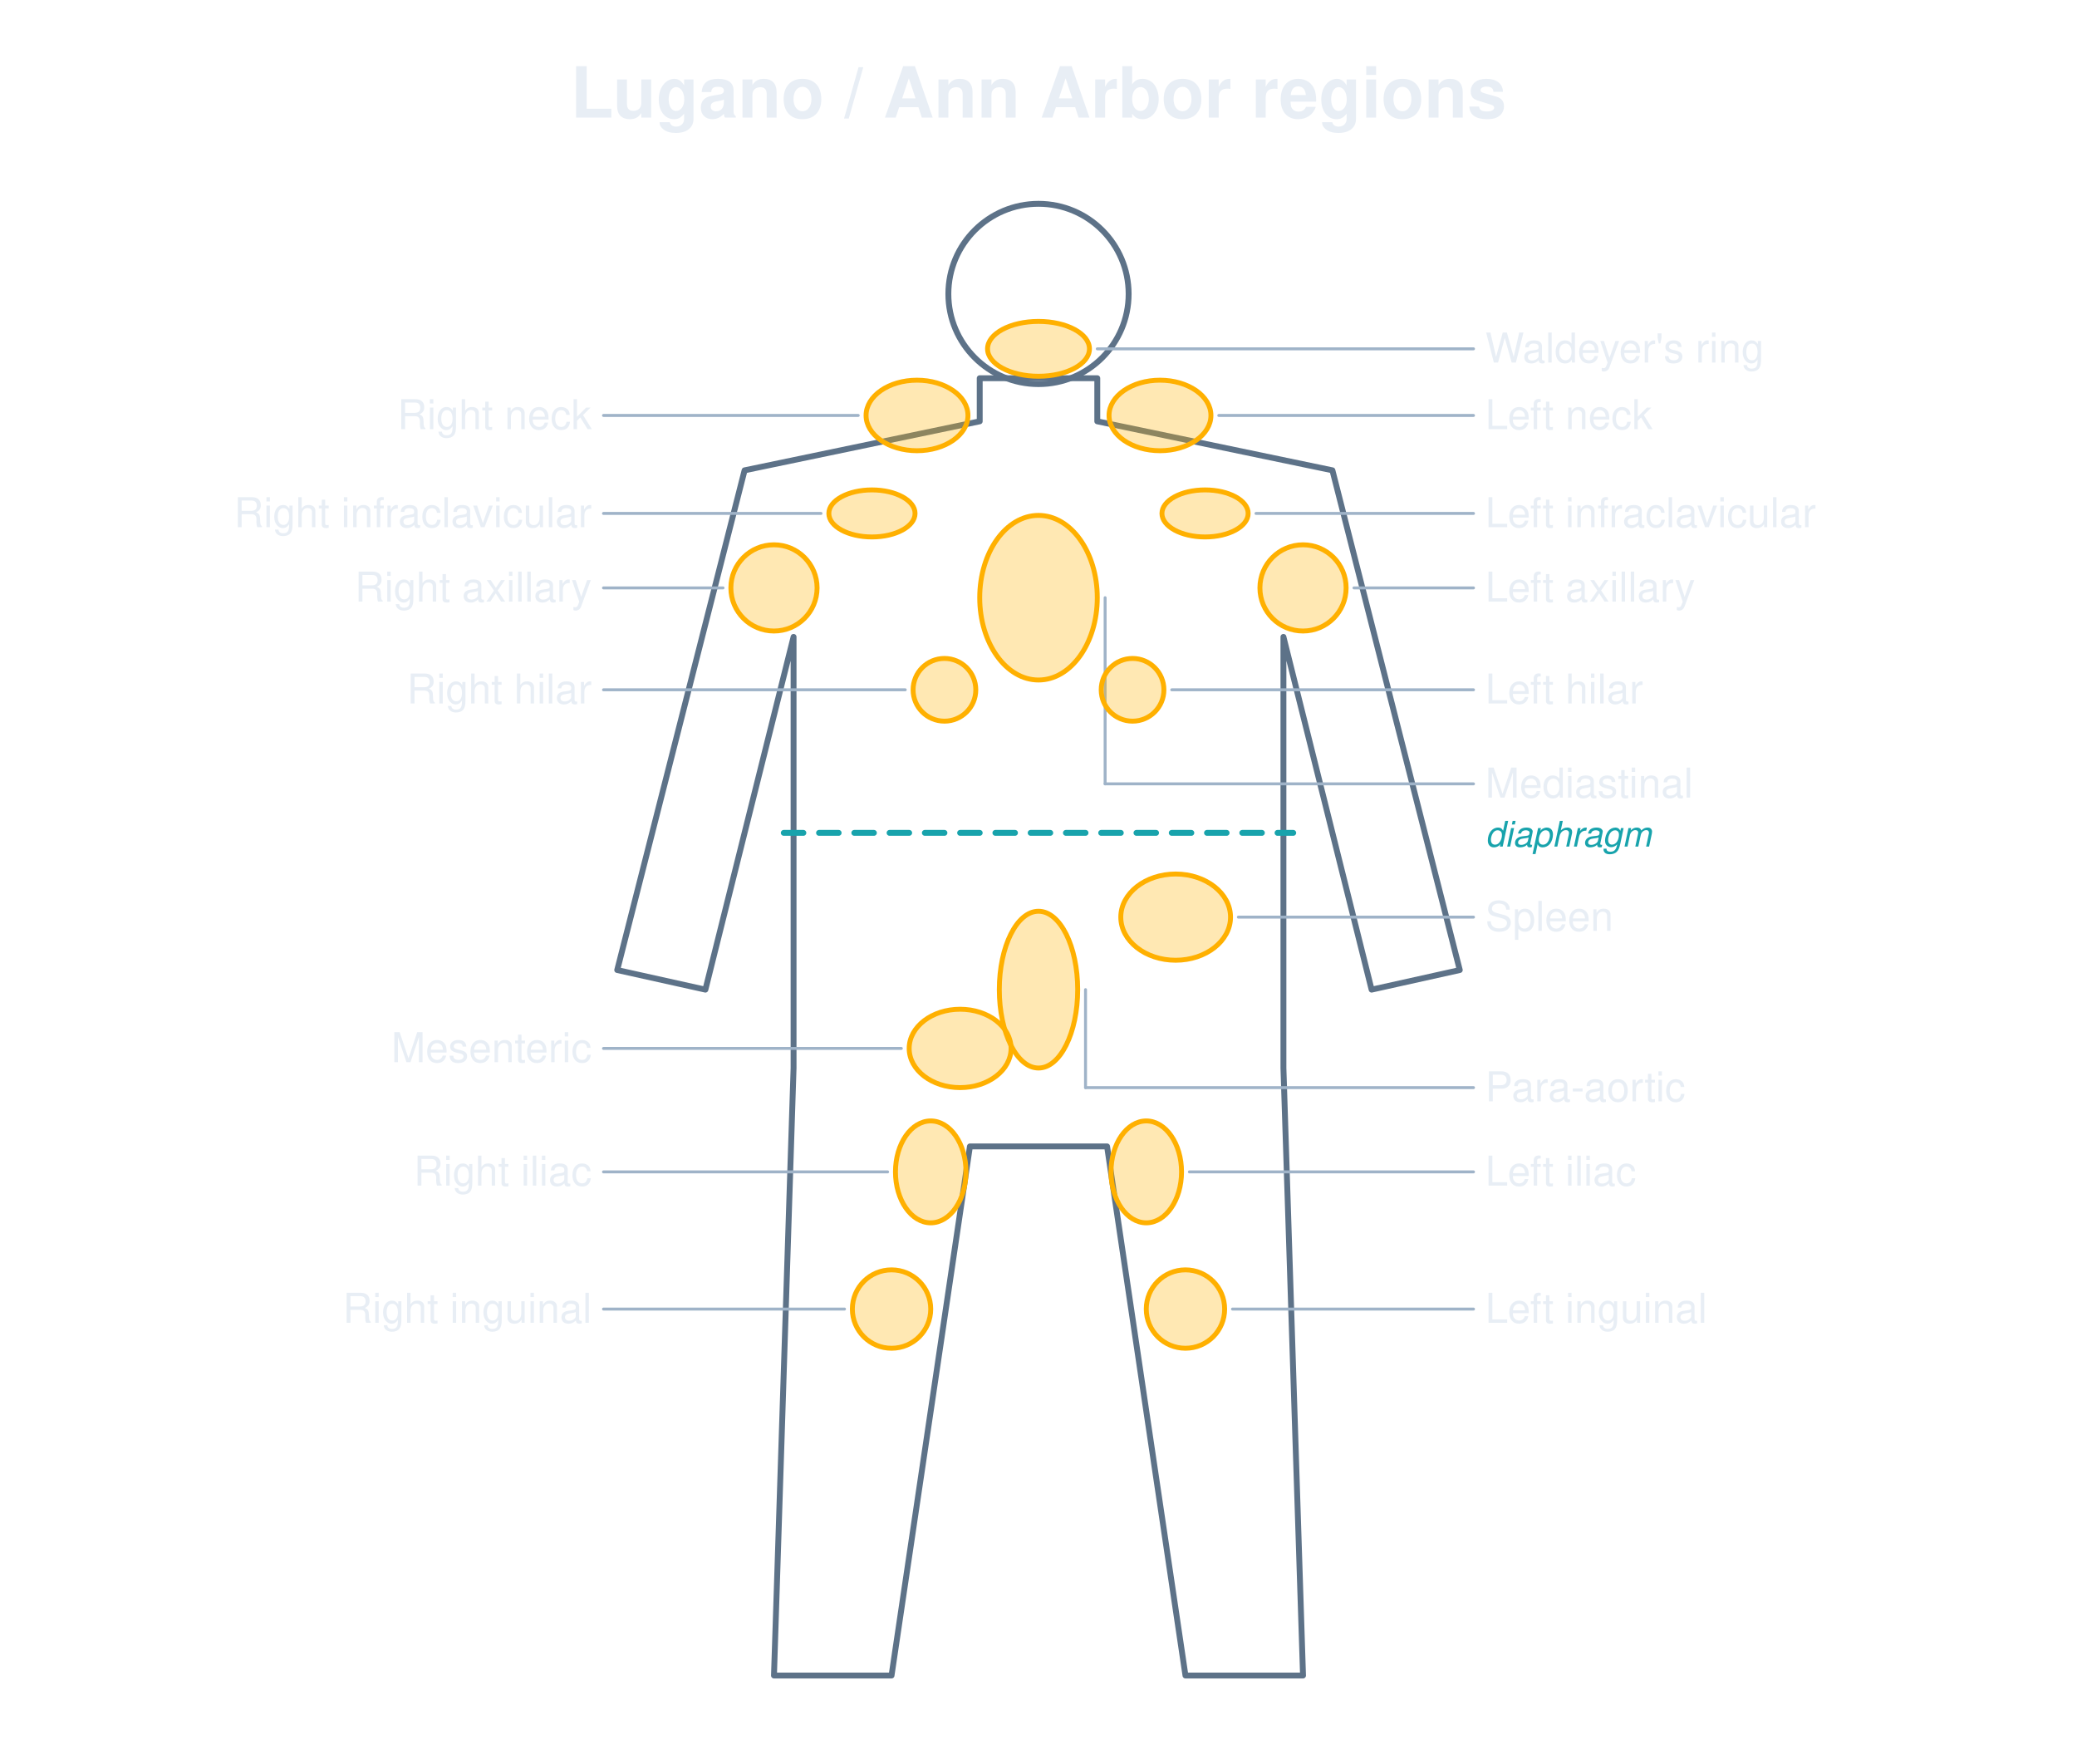
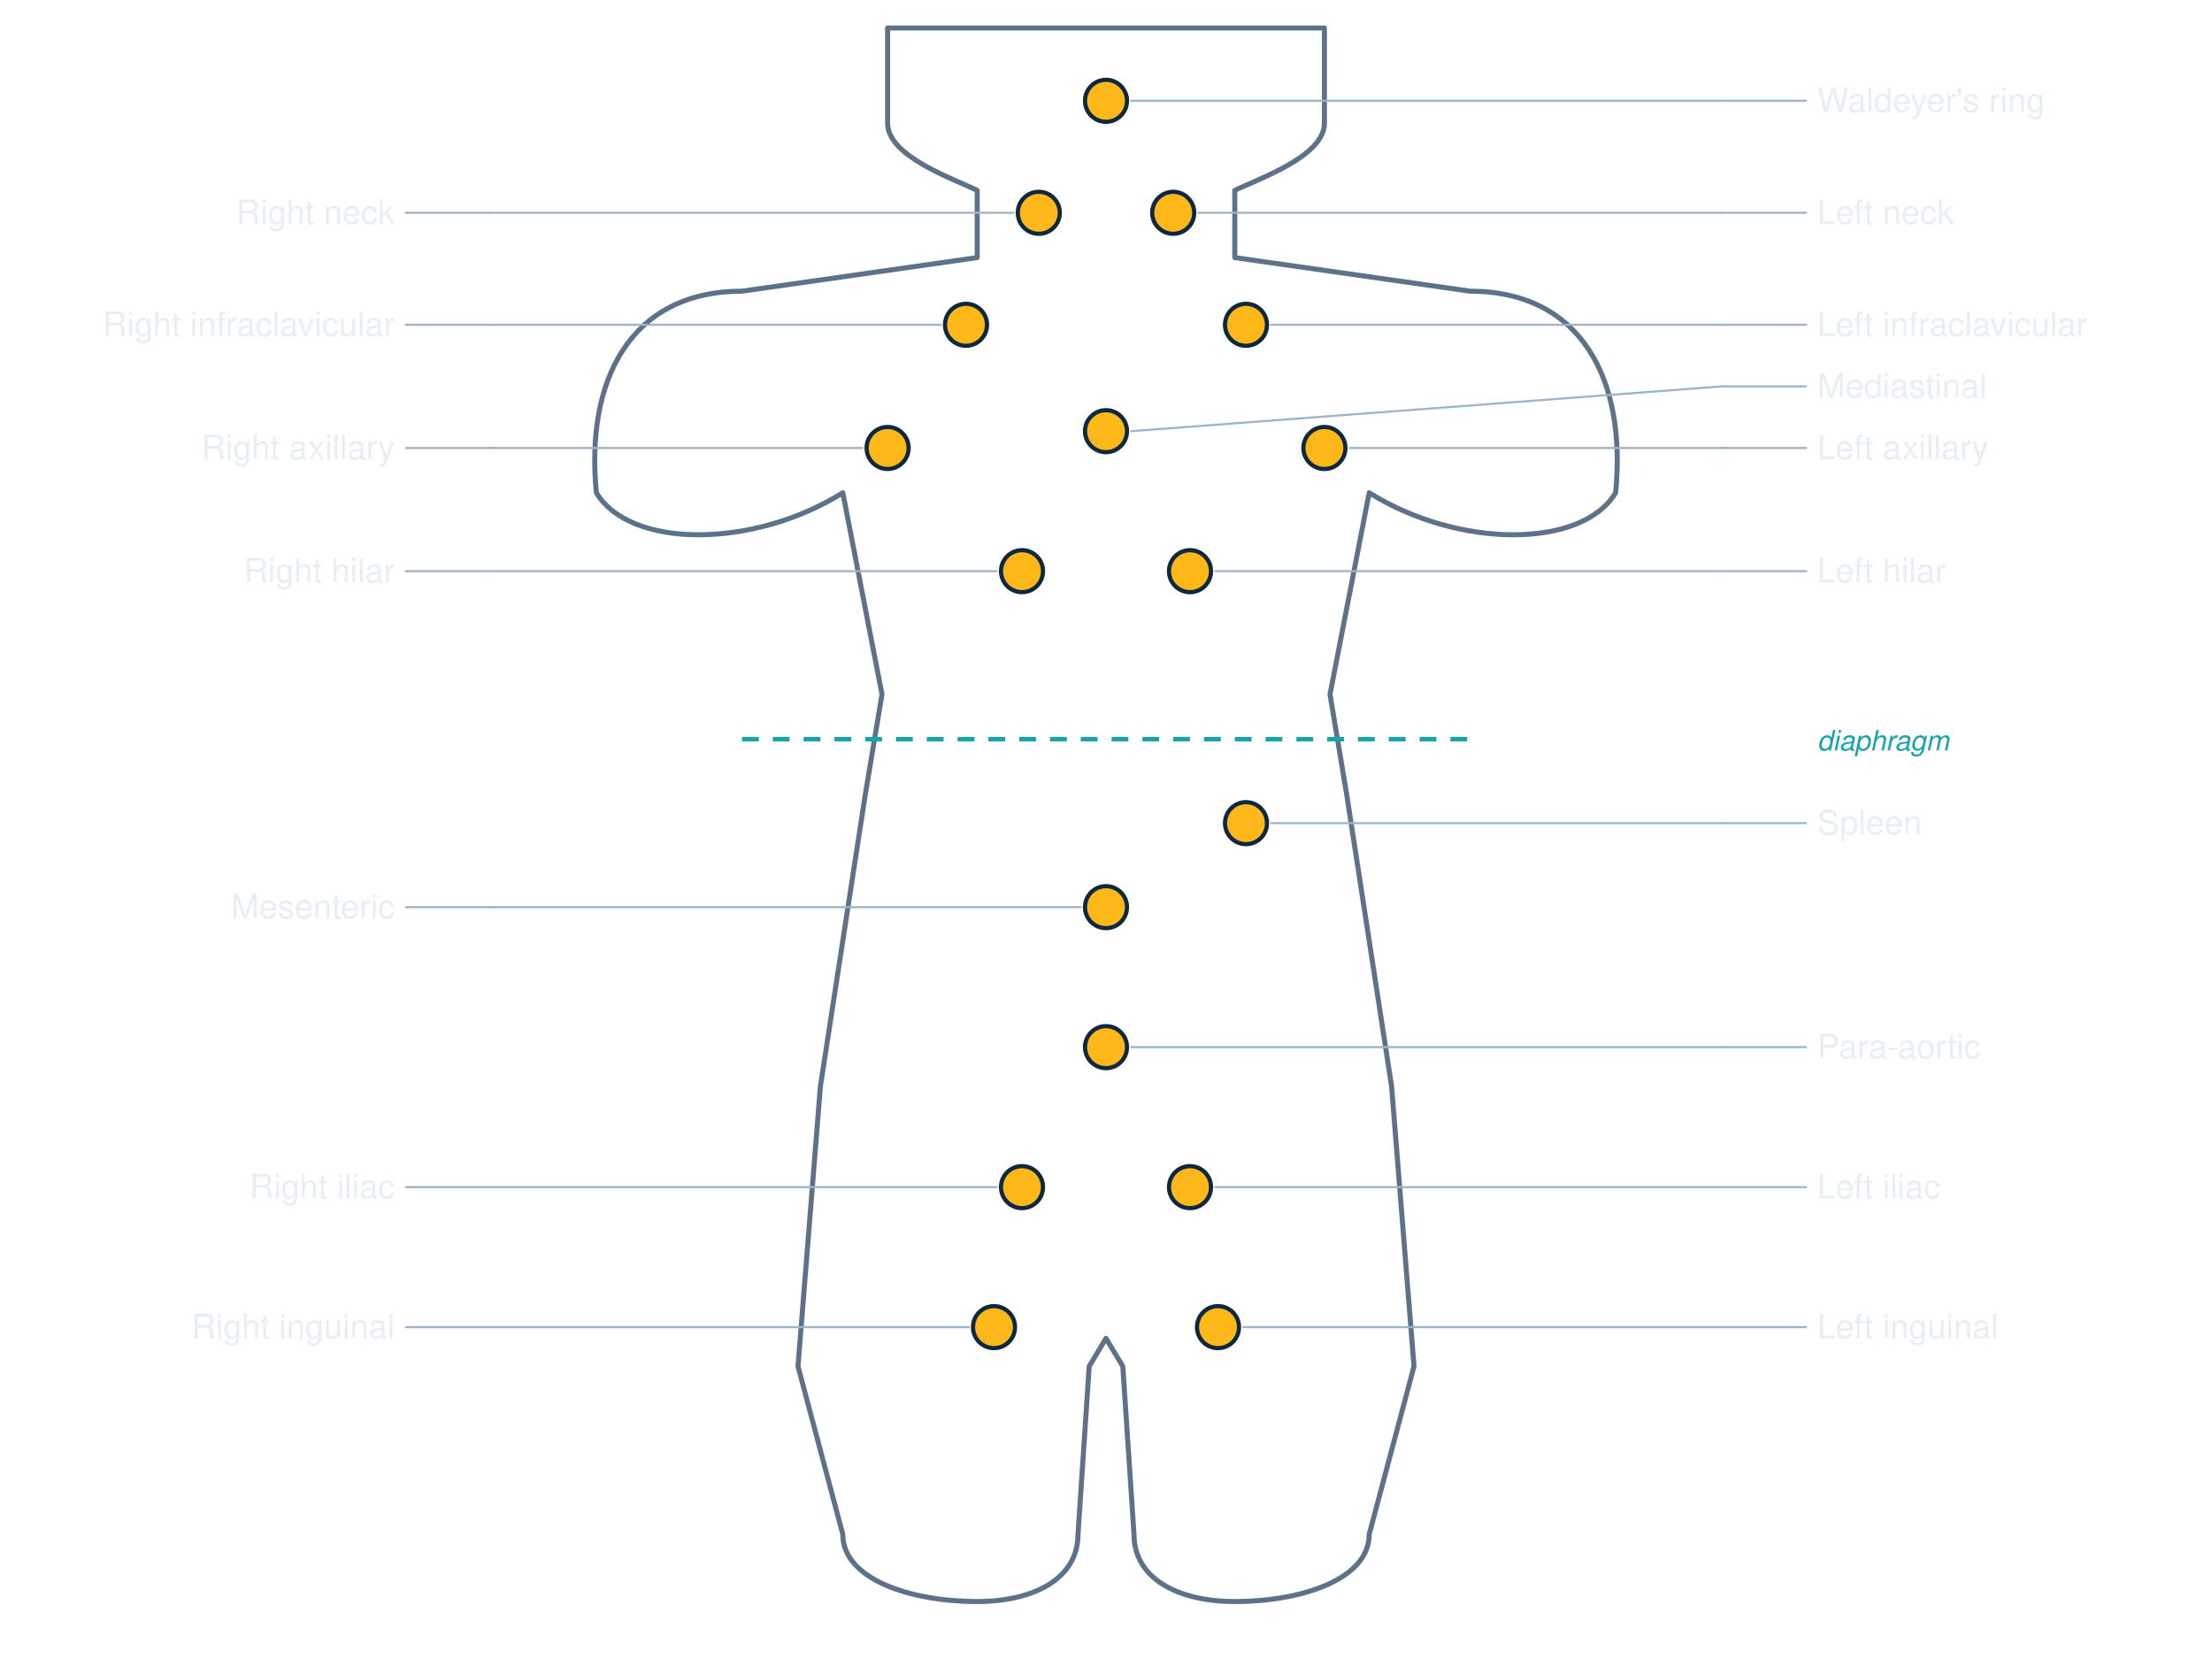
- <svg xmlns="http://www.w3.org/2000/svg" viewBox="0 0 1060 900" width="1060" height="900" font-family="Helvetica Neue, Helvetica, Arial, sans-serif">
-   <text x="530" y="60" font-size="36" fill="#e8eef5" text-anchor="middle" font-weight="700">Lugano / Ann Arbor regions</text>
-   <circle cx="530" cy="150" r="46" fill="none" stroke="#5d7288" stroke-width="3" />
-   <path d="M500 193 L500 215 L380 240 L315 495 L360 505 L405 325 L405 545 L395 855 L455 855 L495 585 L565 585 L605 855 L665 855 L655 545 L655 325 L700 505 L745 495 L680 240 L560 215 L560 193 Z" stroke="#5d7288" stroke-width="3" fill="none" stroke-linejoin="round" stroke-linecap="round" opacity="1" />
-   <line x1="400" y1="425" x2="660" y2="425" stroke="#18A3AC" stroke-width="3" stroke-linecap="round" stroke-dasharray="10 8" />
-   <text x="758" y="432" font-size="18" fill="#18A3AC" text-anchor="start" font-weight="400" font-style="italic">diaphragm</text>
-   <ellipse cx="530" cy="178" rx="26" ry="14" fill="#ffb000" fill-opacity="0.3" stroke="#ffb000" stroke-width="2.5" />
-   <line x1="560" y1="178" x2="752" y2="178" stroke="#9fb3c8" stroke-width="1.5" stroke-linecap="round" />
-   <text x="758" y="185" font-size="21" fill="#e8eef5" text-anchor="start" font-weight="400">Waldeyer's ring</text>
-   <ellipse cx="468" cy="212" rx="26" ry="18" fill="#ffb000" fill-opacity="0.3" stroke="#ffb000" stroke-width="2.5" />
-   <line x1="438" y1="212" x2="308" y2="212" stroke="#9fb3c8" stroke-width="1.5" stroke-linecap="round" />
-   <text x="302" y="219" font-size="21" fill="#e8eef5" text-anchor="end" font-weight="400">Right neck</text>
-   <ellipse cx="592" cy="212" rx="26" ry="18" fill="#ffb000" fill-opacity="0.3" stroke="#ffb000" stroke-width="2.5" />
-   <line x1="622" y1="212" x2="752" y2="212" stroke="#9fb3c8" stroke-width="1.5" stroke-linecap="round" />
-   <text x="758" y="219" font-size="21" fill="#e8eef5" text-anchor="start" font-weight="400">Left neck</text>
-   <ellipse cx="445" cy="262" rx="22" ry="12" fill="#ffb000" fill-opacity="0.3" stroke="#ffb000" stroke-width="2.5" />
-   <line x1="419" y1="262" x2="308" y2="262" stroke="#9fb3c8" stroke-width="1.5" stroke-linecap="round" />
-   <text x="302" y="269" font-size="21" fill="#e8eef5" text-anchor="end" font-weight="400">Right infraclavicular</text>
-   <ellipse cx="615" cy="262" rx="22" ry="12" fill="#ffb000" fill-opacity="0.3" stroke="#ffb000" stroke-width="2.5" />
-   <line x1="641" y1="262" x2="752" y2="262" stroke="#9fb3c8" stroke-width="1.5" stroke-linecap="round" />
-   <text x="758" y="269" font-size="21" fill="#e8eef5" text-anchor="start" font-weight="400">Left infraclavicular</text>
-   <ellipse cx="395" cy="300" rx="22" ry="22" fill="#ffb000" fill-opacity="0.3" stroke="#ffb000" stroke-width="2.5" />
-   <line x1="369" y1="300" x2="308" y2="300" stroke="#9fb3c8" stroke-width="1.5" stroke-linecap="round" />
-   <text x="302" y="307" font-size="21" fill="#e8eef5" text-anchor="end" font-weight="400">Right axillary</text>
-   <ellipse cx="665" cy="300" rx="22" ry="22" fill="#ffb000" fill-opacity="0.3" stroke="#ffb000" stroke-width="2.5" />
-   <line x1="691" y1="300" x2="752" y2="300" stroke="#9fb3c8" stroke-width="1.5" stroke-linecap="round" />
-   <text x="758" y="307" font-size="21" fill="#e8eef5" text-anchor="start" font-weight="400">Left axillary</text>
-   <ellipse cx="530" cy="305" rx="30" ry="42" fill="#ffb000" fill-opacity="0.3" stroke="#ffb000" stroke-width="2.5" />
-   <line x1="564" y1="400" x2="752" y2="400" stroke="#9fb3c8" stroke-width="1.5" stroke-linecap="round" />
-   <line x1="564" y1="305" x2="564" y2="400" stroke="#9fb3c8" stroke-width="1.5" stroke-linecap="round" />
-   <text x="758" y="407" font-size="21" fill="#e8eef5" text-anchor="start" font-weight="400">Mediastinal</text>
-   <ellipse cx="482" cy="352" rx="16" ry="16" fill="#ffb000" fill-opacity="0.3" stroke="#ffb000" stroke-width="2.5" />
-   <line x1="462" y1="352" x2="308" y2="352" stroke="#9fb3c8" stroke-width="1.5" stroke-linecap="round" />
-   <text x="302" y="359" font-size="21" fill="#e8eef5" text-anchor="end" font-weight="400">Right hilar</text>
-   <ellipse cx="578" cy="352" rx="16" ry="16" fill="#ffb000" fill-opacity="0.3" stroke="#ffb000" stroke-width="2.5" />
-   <line x1="598" y1="352" x2="752" y2="352" stroke="#9fb3c8" stroke-width="1.5" stroke-linecap="round" />
-   <text x="758" y="359" font-size="21" fill="#e8eef5" text-anchor="start" font-weight="400">Left hilar</text>
-   <ellipse cx="600" cy="468" rx="28" ry="22" fill="#ffb000" fill-opacity="0.3" stroke="#ffb000" stroke-width="2.5" />
-   <line x1="632" y1="468" x2="752" y2="468" stroke="#9fb3c8" stroke-width="1.5" stroke-linecap="round" />
-   <text x="758" y="475" font-size="21" fill="#e8eef5" text-anchor="start" font-weight="400">Spleen</text>
-   <ellipse cx="530" cy="505" rx="20" ry="40" fill="#ffb000" fill-opacity="0.3" stroke="#ffb000" stroke-width="2.5" />
-   <line x1="554" y1="555" x2="752" y2="555" stroke="#9fb3c8" stroke-width="1.5" stroke-linecap="round" />
-   <line x1="554" y1="505" x2="554" y2="555" stroke="#9fb3c8" stroke-width="1.5" stroke-linecap="round" />
-   <text x="758" y="562" font-size="21" fill="#e8eef5" text-anchor="start" font-weight="400">Para-aortic</text>
-   <ellipse cx="490" cy="535" rx="26" ry="20" fill="#ffb000" fill-opacity="0.3" stroke="#ffb000" stroke-width="2.5" />
-   <line x1="460" y1="535" x2="308" y2="535" stroke="#9fb3c8" stroke-width="1.5" stroke-linecap="round" />
-   <text x="302" y="542" font-size="21" fill="#e8eef5" text-anchor="end" font-weight="400">Mesenteric</text>
-   <ellipse cx="475" cy="598" rx="18" ry="26" fill="#ffb000" fill-opacity="0.3" stroke="#ffb000" stroke-width="2.5" />
-   <line x1="453" y1="598" x2="308" y2="598" stroke="#9fb3c8" stroke-width="1.5" stroke-linecap="round" />
-   <text x="302" y="605" font-size="21" fill="#e8eef5" text-anchor="end" font-weight="400">Right iliac</text>
-   <ellipse cx="585" cy="598" rx="18" ry="26" fill="#ffb000" fill-opacity="0.3" stroke="#ffb000" stroke-width="2.5" />
-   <line x1="607" y1="598" x2="752" y2="598" stroke="#9fb3c8" stroke-width="1.5" stroke-linecap="round" />
-   <text x="758" y="605" font-size="21" fill="#e8eef5" text-anchor="start" font-weight="400">Left iliac</text>
-   <ellipse cx="455" cy="668" rx="20" ry="20" fill="#ffb000" fill-opacity="0.3" stroke="#ffb000" stroke-width="2.5" />
-   <line x1="431" y1="668" x2="308" y2="668" stroke="#9fb3c8" stroke-width="1.5" stroke-linecap="round" />
-   <text x="302" y="675" font-size="21" fill="#e8eef5" text-anchor="end" font-weight="400">Right inguinal</text>
-   <ellipse cx="605" cy="668" rx="20" ry="20" fill="#ffb000" fill-opacity="0.3" stroke="#ffb000" stroke-width="2.5" />
-   <line x1="629" y1="668" x2="752" y2="668" stroke="#9fb3c8" stroke-width="1.5" stroke-linecap="round" />
-   <text x="758" y="675" font-size="21" fill="#e8eef5" text-anchor="start" font-weight="400">Left inguinal</text>
+ <svg xmlns="http://www.w3.org/2000/svg" viewBox="0 0 1580 1190" width="1580" height="1190" font-family="Helvetica Neue, Helvetica, Arial, sans-serif">
+   <g transform="translate(330 20) scale(4)">
+     <path d="M 76 0 L 76 17 C 76 23, 88 27, 92 29 L 92 41 L 50 47 C 30 47, 22 63, 24 83 C 30 93, 52 93, 68 83 L 75 119 L 72 137 L 64 189 L 60 239 L 68 269 C 68 277, 80 281, 92 281 C 102 281, 110 277, 110 269 L 112 239 L 115 234 L 118 239 L 120 269 C 120 277, 128 281, 138 281 C 150 281, 162 277, 162 269 L 170 239 L 166 189 L 158 137 L 155 119 L 162 83 C 178 93, 200 93, 206 83 C 208 63, 200 47, 180 47 L 138 41 L 138 29 C 142 27, 154 23, 154 17 L 154 0 Z" fill="none" stroke="#5d7288" stroke-width="0.9" stroke-linejoin="round" />
+     <line x1="50" y1="127" x2="180" y2="127" stroke="#18A3AC" stroke-width="0.8" stroke-dasharray="3 2.5" />
+   </g>
+   <circle cx="790" cy="72" r="15" fill="#ffb000" fill-opacity="0.9" stroke="#0e2841" stroke-width="3" />
+   <line x1="808" y1="72" x2="1230" y2="72" stroke="#9fb3c8" stroke-width="1.5" stroke-linecap="round" />
+   <line x1="1230" y1="72" x2="1290" y2="72" stroke="#9fb3c8" stroke-width="1.5" stroke-linecap="round" />
+   <text x="1298" y="80" font-size="24" fill="#e8eef5" text-anchor="start" font-weight="400">Waldeyer's ring</text>
+   <circle cx="742" cy="152" r="15" fill="#ffb000" fill-opacity="0.9" stroke="#0e2841" stroke-width="3" />
+   <line x1="724" y1="152" x2="350" y2="152" stroke="#9fb3c8" stroke-width="1.5" stroke-linecap="round" />
+   <line x1="350" y1="152" x2="290" y2="152" stroke="#9fb3c8" stroke-width="1.5" stroke-linecap="round" />
+   <text x="282" y="160" font-size="24" fill="#e8eef5" text-anchor="end" font-weight="400">Right neck</text>
+   <circle cx="838" cy="152" r="15" fill="#ffb000" fill-opacity="0.9" stroke="#0e2841" stroke-width="3" />
+   <line x1="856" y1="152" x2="1230" y2="152" stroke="#9fb3c8" stroke-width="1.5" stroke-linecap="round" />
+   <line x1="1230" y1="152" x2="1290" y2="152" stroke="#9fb3c8" stroke-width="1.5" stroke-linecap="round" />
+   <text x="1298" y="160" font-size="24" fill="#e8eef5" text-anchor="start" font-weight="400">Left neck</text>
+   <circle cx="690" cy="232" r="15" fill="#ffb000" fill-opacity="0.9" stroke="#0e2841" stroke-width="3" />
+   <line x1="672" y1="232" x2="350" y2="232" stroke="#9fb3c8" stroke-width="1.5" stroke-linecap="round" />
+   <line x1="350" y1="232" x2="290" y2="232" stroke="#9fb3c8" stroke-width="1.5" stroke-linecap="round" />
+   <text x="282" y="240" font-size="24" fill="#e8eef5" text-anchor="end" font-weight="400">Right infraclavicular</text>
+   <circle cx="890" cy="232" r="15" fill="#ffb000" fill-opacity="0.9" stroke="#0e2841" stroke-width="3" />
+   <line x1="908" y1="232" x2="1230" y2="232" stroke="#9fb3c8" stroke-width="1.5" stroke-linecap="round" />
+   <line x1="1230" y1="232" x2="1290" y2="232" stroke="#9fb3c8" stroke-width="1.5" stroke-linecap="round" />
+   <text x="1298" y="240" font-size="24" fill="#e8eef5" text-anchor="start" font-weight="400">Left infraclavicular</text>
+   <circle cx="634" cy="320" r="15" fill="#ffb000" fill-opacity="0.9" stroke="#0e2841" stroke-width="3" />
+   <line x1="616" y1="320" x2="350" y2="320" stroke="#9fb3c8" stroke-width="1.5" stroke-linecap="round" />
+   <line x1="350" y1="320" x2="290" y2="320" stroke="#9fb3c8" stroke-width="1.5" stroke-linecap="round" />
+   <text x="282" y="328" font-size="24" fill="#e8eef5" text-anchor="end" font-weight="400">Right axillary</text>
+   <circle cx="946" cy="320" r="15" fill="#ffb000" fill-opacity="0.9" stroke="#0e2841" stroke-width="3" />
+   <line x1="964" y1="320" x2="1230" y2="320" stroke="#9fb3c8" stroke-width="1.5" stroke-linecap="round" />
+   <line x1="1230" y1="320" x2="1290" y2="320" stroke="#9fb3c8" stroke-width="1.5" stroke-linecap="round" />
+   <text x="1298" y="328" font-size="24" fill="#e8eef5" text-anchor="start" font-weight="400">Left axillary</text>
+   <circle cx="790" cy="308" r="15" fill="#ffb000" fill-opacity="0.9" stroke="#0e2841" stroke-width="3" />
+   <line x1="808" y1="308" x2="1230" y2="276" stroke="#9fb3c8" stroke-width="1.5" stroke-linecap="round" />
+   <line x1="1230" y1="276" x2="1290" y2="276" stroke="#9fb3c8" stroke-width="1.5" stroke-linecap="round" />
+   <text x="1298" y="284" font-size="24" fill="#e8eef5" text-anchor="start" font-weight="400">Mediastinal</text>
+   <circle cx="730" cy="408" r="15" fill="#ffb000" fill-opacity="0.9" stroke="#0e2841" stroke-width="3" />
+   <line x1="712" y1="408" x2="350" y2="408" stroke="#9fb3c8" stroke-width="1.5" stroke-linecap="round" />
+   <line x1="350" y1="408" x2="290" y2="408" stroke="#9fb3c8" stroke-width="1.5" stroke-linecap="round" />
+   <text x="282" y="416" font-size="24" fill="#e8eef5" text-anchor="end" font-weight="400">Right hilar</text>
+   <circle cx="850" cy="408" r="15" fill="#ffb000" fill-opacity="0.9" stroke="#0e2841" stroke-width="3" />
+   <line x1="868" y1="408" x2="1230" y2="408" stroke="#9fb3c8" stroke-width="1.5" stroke-linecap="round" />
+   <line x1="1230" y1="408" x2="1290" y2="408" stroke="#9fb3c8" stroke-width="1.5" stroke-linecap="round" />
+   <text x="1298" y="416" font-size="24" fill="#e8eef5" text-anchor="start" font-weight="400">Left hilar</text>
+   <circle cx="890" cy="588" r="15" fill="#ffb000" fill-opacity="0.9" stroke="#0e2841" stroke-width="3" />
+   <line x1="908" y1="588" x2="1230" y2="588" stroke="#9fb3c8" stroke-width="1.5" stroke-linecap="round" />
+   <line x1="1230" y1="588" x2="1290" y2="588" stroke="#9fb3c8" stroke-width="1.5" stroke-linecap="round" />
+   <text x="1298" y="596" font-size="24" fill="#e8eef5" text-anchor="start" font-weight="400">Spleen</text>
+   <circle cx="790" cy="648" r="15" fill="#ffb000" fill-opacity="0.9" stroke="#0e2841" stroke-width="3" />
+   <line x1="772" y1="648" x2="350" y2="648" stroke="#9fb3c8" stroke-width="1.5" stroke-linecap="round" />
+   <line x1="350" y1="648" x2="290" y2="648" stroke="#9fb3c8" stroke-width="1.5" stroke-linecap="round" />
+   <text x="282" y="656" font-size="24" fill="#e8eef5" text-anchor="end" font-weight="400">Mesenteric</text>
+   <circle cx="790" cy="748" r="15" fill="#ffb000" fill-opacity="0.9" stroke="#0e2841" stroke-width="3" />
+   <line x1="808" y1="748" x2="1230" y2="748" stroke="#9fb3c8" stroke-width="1.5" stroke-linecap="round" />
+   <line x1="1230" y1="748" x2="1290" y2="748" stroke="#9fb3c8" stroke-width="1.5" stroke-linecap="round" />
+   <text x="1298" y="756" font-size="24" fill="#e8eef5" text-anchor="start" font-weight="400">Para-aortic</text>
+   <circle cx="730" cy="848" r="15" fill="#ffb000" fill-opacity="0.9" stroke="#0e2841" stroke-width="3" />
+   <line x1="712" y1="848" x2="350" y2="848" stroke="#9fb3c8" stroke-width="1.5" stroke-linecap="round" />
+   <line x1="350" y1="848" x2="290" y2="848" stroke="#9fb3c8" stroke-width="1.5" stroke-linecap="round" />
+   <text x="282" y="856" font-size="24" fill="#e8eef5" text-anchor="end" font-weight="400">Right iliac</text>
+   <circle cx="850" cy="848" r="15" fill="#ffb000" fill-opacity="0.9" stroke="#0e2841" stroke-width="3" />
+   <line x1="868" y1="848" x2="1230" y2="848" stroke="#9fb3c8" stroke-width="1.5" stroke-linecap="round" />
+   <line x1="1230" y1="848" x2="1290" y2="848" stroke="#9fb3c8" stroke-width="1.5" stroke-linecap="round" />
+   <text x="1298" y="856" font-size="24" fill="#e8eef5" text-anchor="start" font-weight="400">Left iliac</text>
+   <circle cx="710" cy="948" r="15" fill="#ffb000" fill-opacity="0.9" stroke="#0e2841" stroke-width="3" />
+   <line x1="692" y1="948" x2="350" y2="948" stroke="#9fb3c8" stroke-width="1.5" stroke-linecap="round" />
+   <line x1="350" y1="948" x2="290" y2="948" stroke="#9fb3c8" stroke-width="1.5" stroke-linecap="round" />
+   <text x="282" y="956" font-size="24" fill="#e8eef5" text-anchor="end" font-weight="400">Right inguinal</text>
+   <circle cx="870" cy="948" r="15" fill="#ffb000" fill-opacity="0.9" stroke="#0e2841" stroke-width="3" />
+   <line x1="888" y1="948" x2="1230" y2="948" stroke="#9fb3c8" stroke-width="1.5" stroke-linecap="round" />
+   <line x1="1230" y1="948" x2="1290" y2="948" stroke="#9fb3c8" stroke-width="1.5" stroke-linecap="round" />
+   <text x="1298" y="956" font-size="24" fill="#e8eef5" text-anchor="start" font-weight="400">Left inguinal</text>
+   <text x="1298" y="536" font-size="20" fill="#18A3AC" text-anchor="start" font-weight="400" font-style="italic">diaphragm</text>
</svg>
